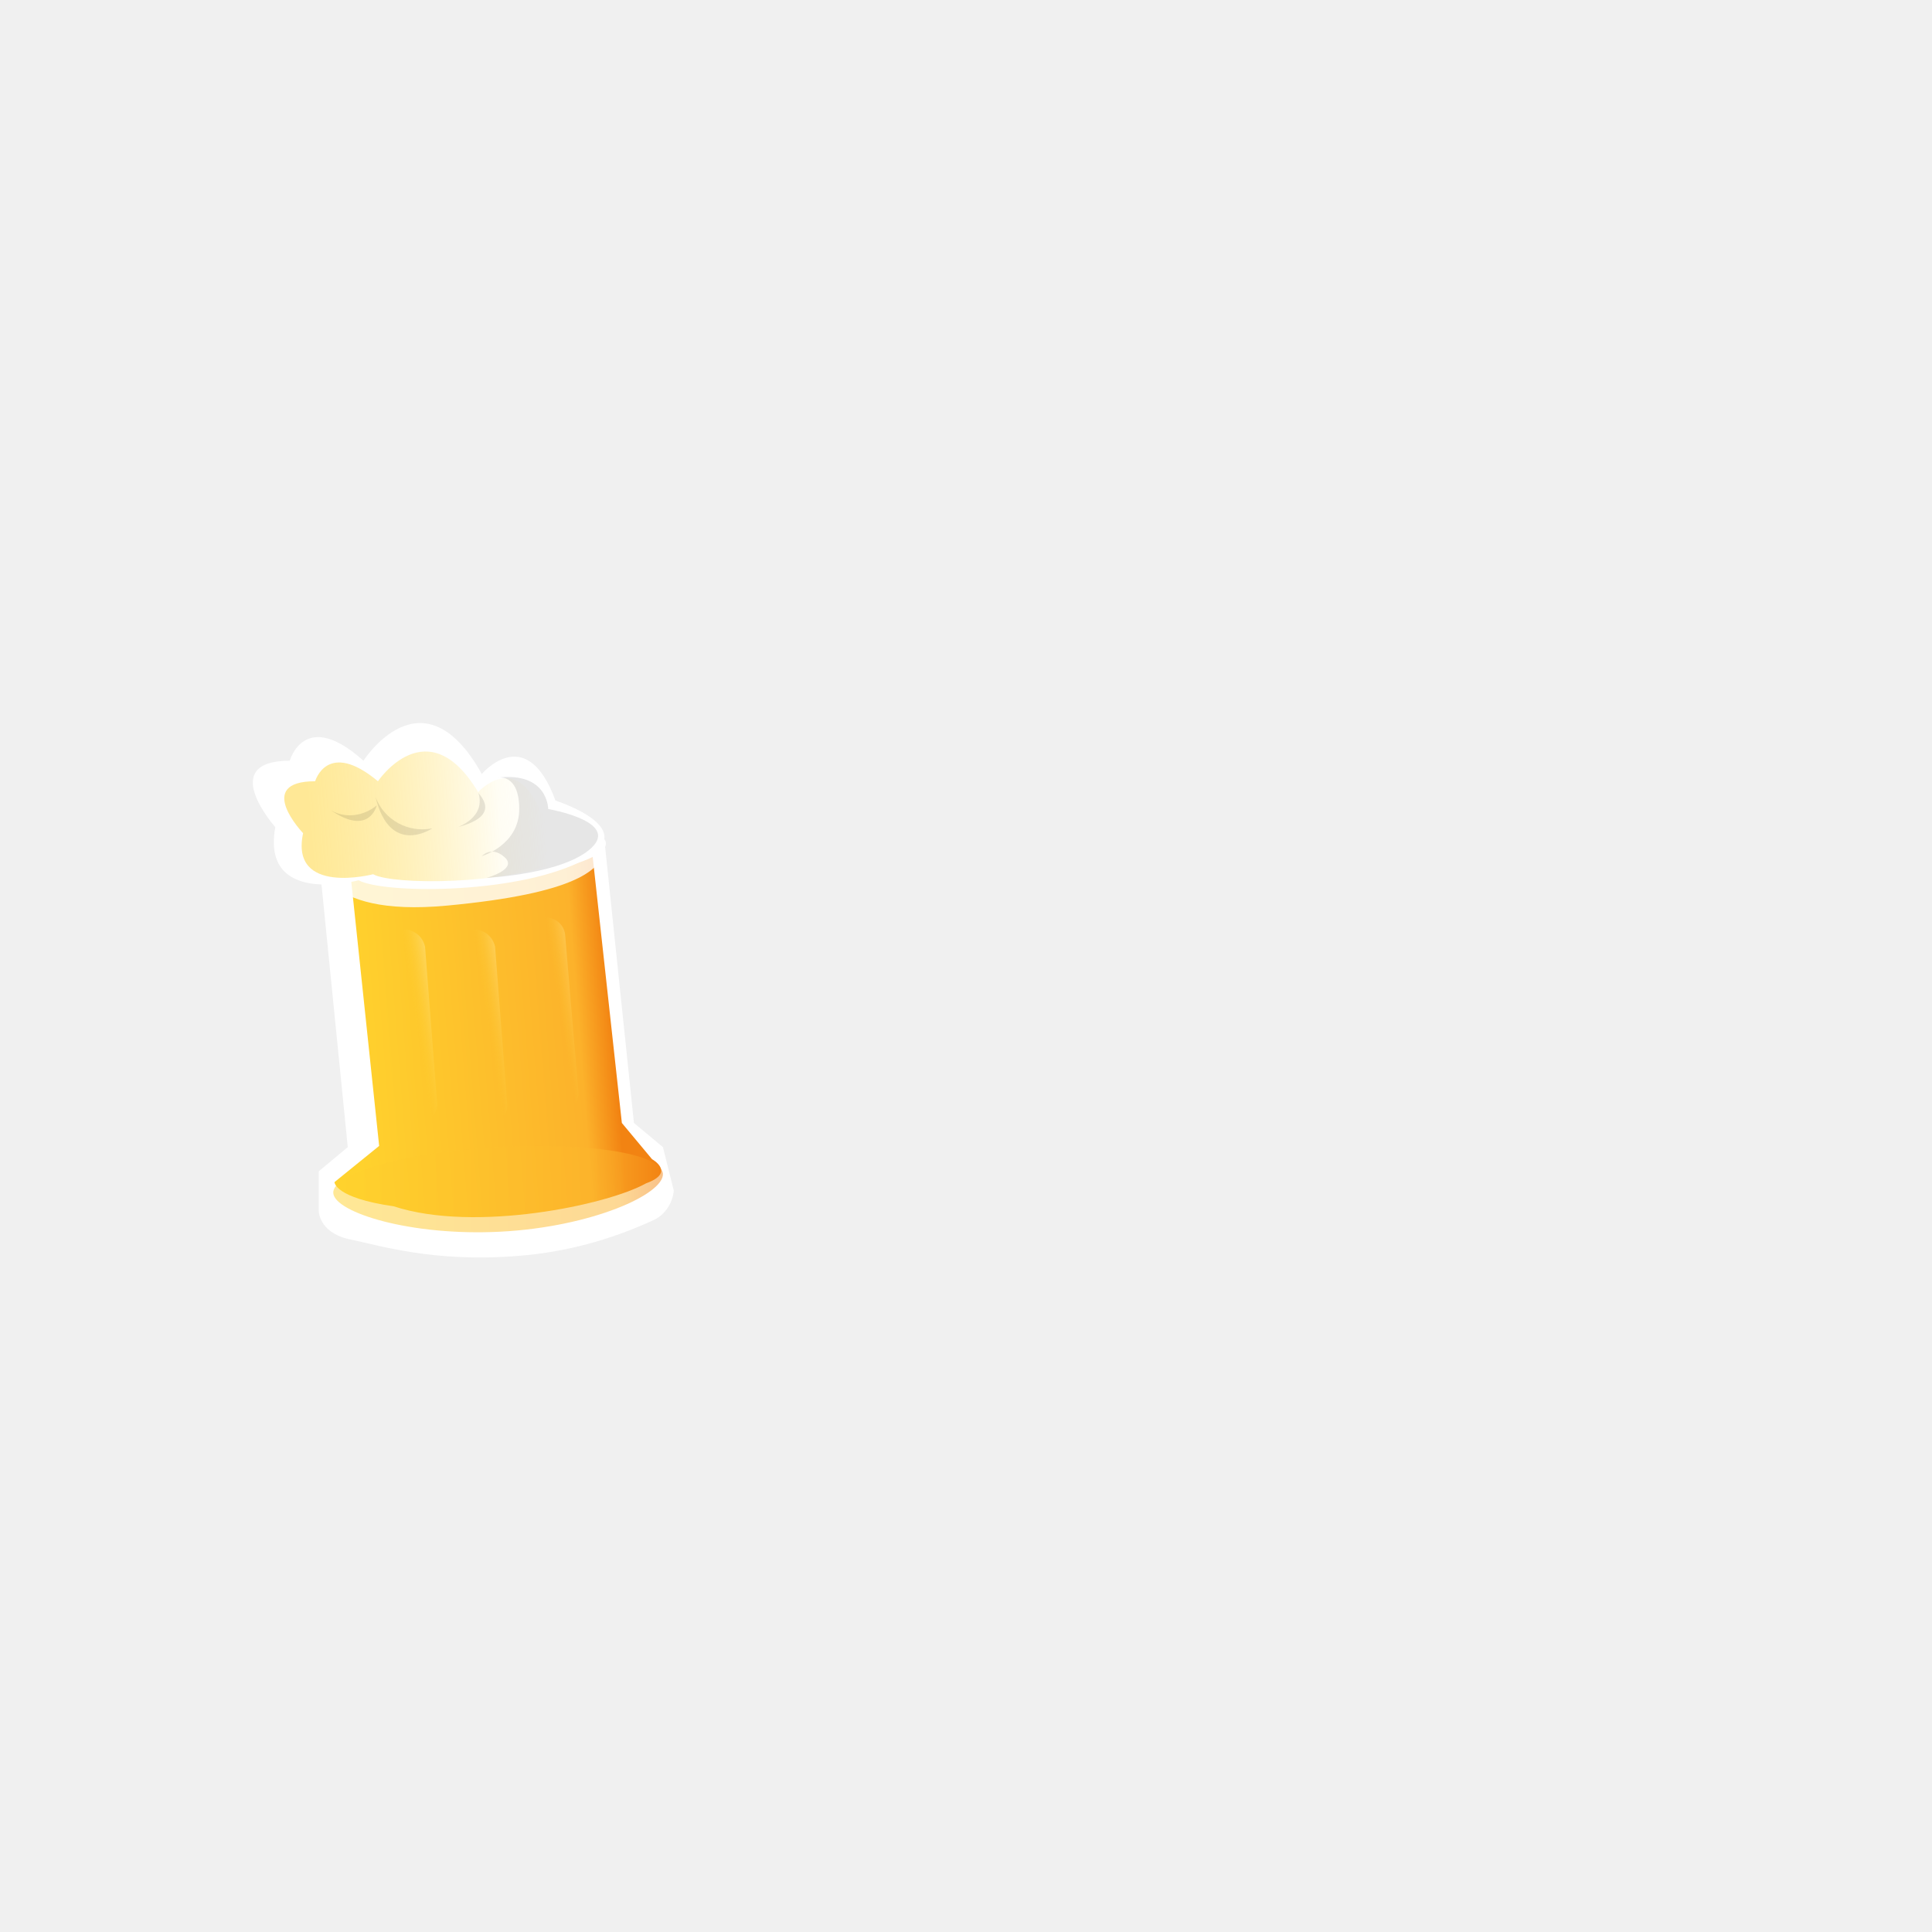
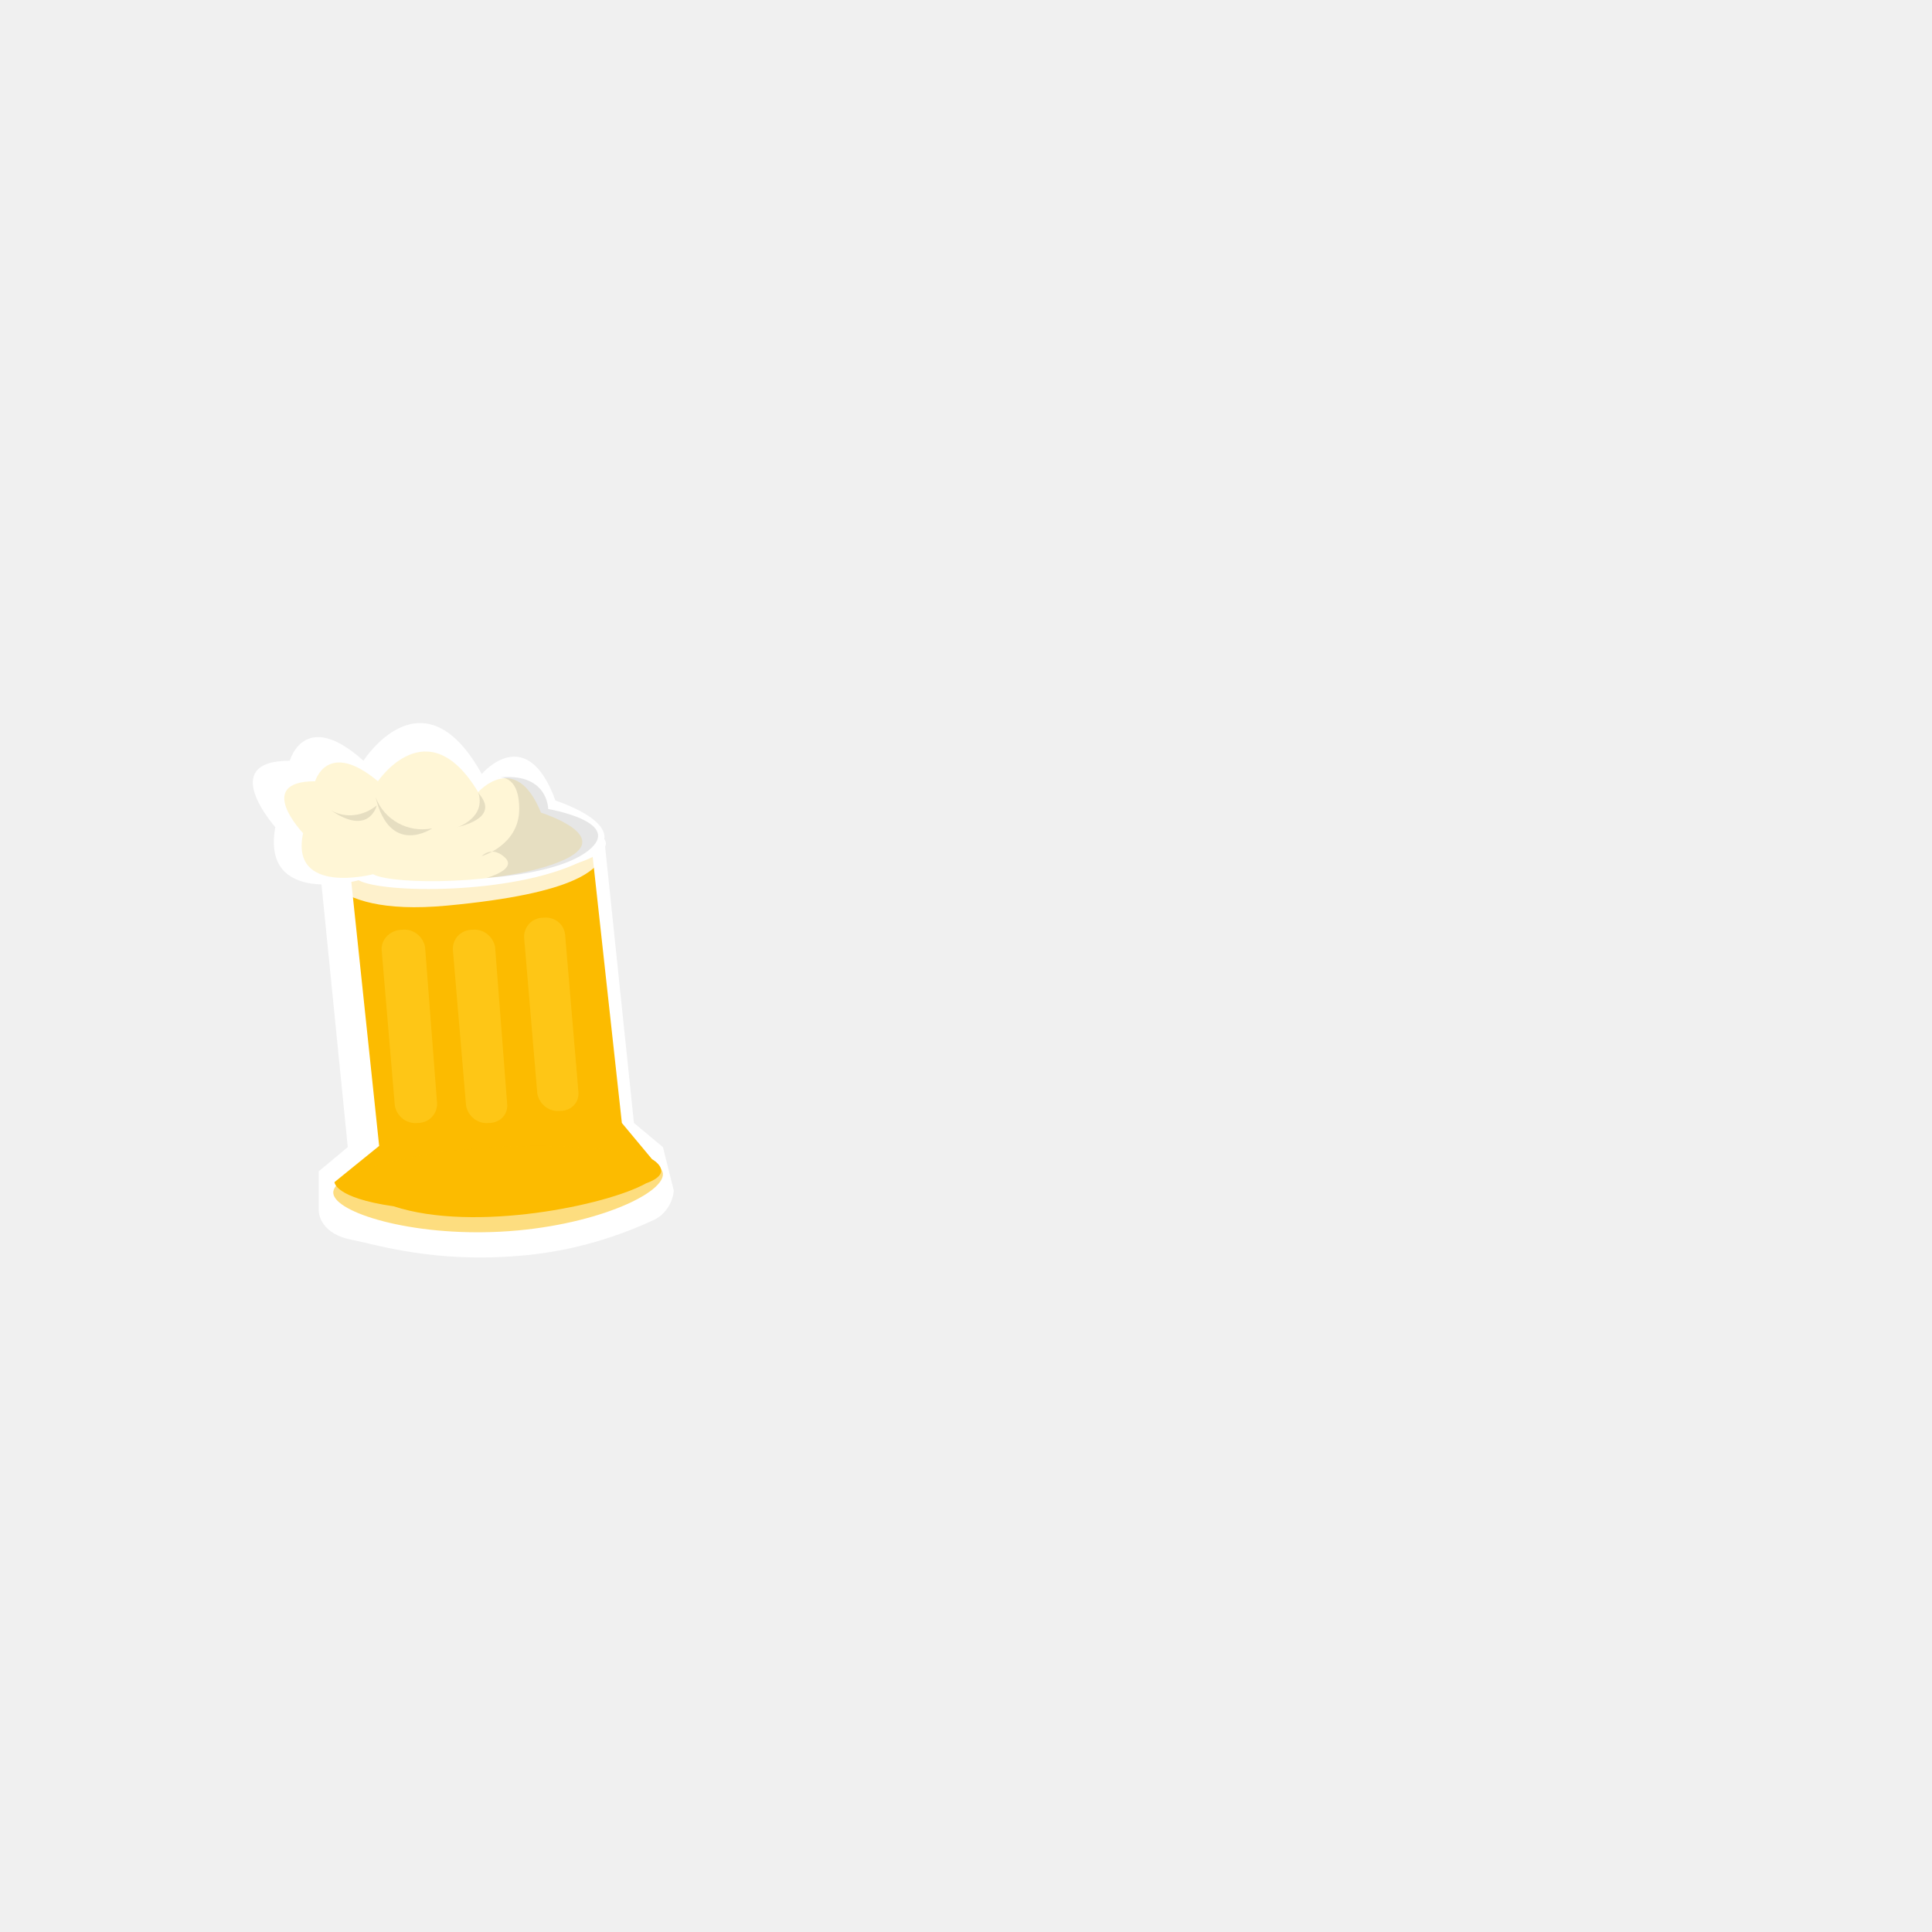
<svg xmlns="http://www.w3.org/2000/svg" version="1.1" id="Layer_1" x="0px" y="0px" viewBox="0 0 160 160" style="enable-background:new 0 0 160 160;" xml:space="preserve">
-   <style type="text/css">
+   <defs id="defs94" />
+   <style type="text/css" id="style2">
	.st0{fill:#FFFFFF;}
	.st1{fill:url(#SVGID_1_);}
	.st2{opacity:0.5;fill:url(#SVGID_2_);enable-background:new    ;}
	.st3{fill:url(#SVGID_3_);}
	.st4{fill:url(#SVGID_4_);}
	.st5{fill:url(#SVGID_5_);}
	.st6{fill:url(#SVGID_6_);}
	.st7{fill:url(#SVGID_7_);}
	.st8{opacity:0.1;}
</style>
-   <path class="st0" d="M26.4,71l2.4,24l-2.4,2v3.3c0,0,0,1.7,2.4,2.3c2.5,0.5,7.1,2,14.2,1.4c3.8-0.3,7.5-1.3,11-2.9  c1-0.4,1.7-1.4,1.8-2.5L54.9,95l-2.4-2l-2.4-23" />
+   <path class="st0" d="M26.4,71l2.4,24l-2.4,2v3.3c0,0,0,1.7,2.4,2.3c2.5,0.5,7.1,2,14.2,1.4c3.8-0.3,7.5-1.3,11-2.9  c1-0.4,1.7-1.4,1.8-2.5L54.9,95l-2.4-2l-2.4-23" id="path6" />
  <linearGradient id="SVGID_1_" gradientUnits="userSpaceOnUse" x1="29.073" y1="75.558" x2="50.723" y2="77.258" gradientTransform="matrix(1 0 0 -1 0 162)">
-     <stop offset="0" style="stop-color:#FFD22D" />
-     <stop offset="0.87" style="stop-color:#FCB22B" />
-     <stop offset="1" style="stop-color:#F28312" />
+     <stop offset="0" style="stop-color:#FFD22D" id="stop8" />
+     <stop offset="0.87" style="stop-color:#FCB22B" id="stop10" />
+     <stop offset="1" style="stop-color:#F28312" id="stop12" />
  </linearGradient>
-   <path class="st1" d="M28.9,71.2l2.5,23.7l-3.7,3c0,0,0,1.3,4.9,2c6.7,2.2,17.7-0.1,20.9-1.9c2.5-0.9,0.5-2,0.5-2l-2.5-3L49,70.2  L28.9,71.2z" />
-   <ellipse transform="matrix(0.9984 -5.651854e-02 5.651854e-02 0.9984 -3.9248 2.2749)" class="st0" cx="38.3" cy="70.5" rx="11.9" ry="2.5" />
+   <path class="st1" d="M28.9,71.2l2.5,23.7l-3.7,3c0,0,0,1.3,4.9,2c6.7,2.2,17.7-0.1,20.9-1.9c2.5-0.9,0.5-2,0.5-2l-2.5-3L49,70.2  L28.9,71.2z" id="path15" style="fill:#fcbb00;fill-opacity:1" />
+   <ellipse transform="matrix(0.9984 -5.651854e-02 5.651854e-02 0.9984 -3.9248 2.2749)" class="st0" cx="38.3" cy="70.5" rx="11.9" ry="2.5" id="ellipse17" />
  <linearGradient id="SVGID_2_" gradientUnits="userSpaceOnUse" x1="29.678" y1="63.673" x2="57.032" y2="63.673" gradientTransform="matrix(1 0 0 -1 -2.15 162.12)">
-     <stop offset="0" style="stop-color:#FFD22D" />
-     <stop offset="0.87" style="stop-color:#FCB22B" />
-     <stop offset="1" style="stop-color:#F28312" />
+     <stop offset="0" style="stop-color:#FFD22D" id="stop19" />
+     <stop offset="0.87" style="stop-color:#FCB22B" id="stop21" />
+     <stop offset="1" style="stop-color:#F28312" id="stop23" />
  </linearGradient>
-   <path class="st2" d="M54.9,97.2c0.1,1.7-5.9,4.4-13.4,4.8s-13.8-1.6-13.9-3.2s5.9-3.4,13.5-3.8S54.7,95.5,54.9,97.2z" />
+   <path class="st2" d="M54.9,97.2c0.1,1.7-5.9,4.4-13.4,4.8s-13.8-1.6-13.9-3.2s5.9-3.4,13.5-3.8S54.7,95.5,54.9,97.2z" id="path26" style="fill:#fcbb00;fill-opacity:1" />
  <linearGradient id="SVGID_3_" gradientUnits="userSpaceOnUse" x1="61.138" y1="540.057" x2="64.868" y2="540.347" gradientTransform="matrix(1 -7.000000e-02 -5.000000e-02 -0.8 0.33 521.25)">
-     <stop offset="0" style="stop-color:#FFD22D;stop-opacity:0" />
-     <stop offset="0.81" style="stop-color:#FFFCEF;stop-opacity:0.7" />
-     <stop offset="1" style="stop-color:#FFFFFF;stop-opacity:0.8" />
+     <stop offset="0" style="stop-color:#FFD22D;stop-opacity:0" id="stop28" />
+     <stop offset="0.81" style="stop-color:#FFFCEF;stop-opacity:0.7" id="stop30" />
+     <stop offset="1" style="stop-color:#FFFFFF;stop-opacity:0.8" id="stop32" />
  </linearGradient>
-   <path class="st3" d="M34.6,93L34.6,93c-0.9,0.1-1.7-0.5-1.9-1.4l-1.1-13c0-0.9,0.8-1.6,1.7-1.6c0,0,0,0,0,0l0,0  c0.9-0.1,1.7,0.5,1.9,1.4l1,13C36.2,92.3,35.5,93,34.6,93z" />
+   <path class="st3" d="M34.6,93L34.6,93c-0.9,0.1-1.7-0.5-1.9-1.4l-1.1-13c0-0.9,0.8-1.6,1.7-1.6c0,0,0,0,0,0l0,0  c0.9-0.1,1.7,0.5,1.9,1.4l1,13C36.2,92.3,35.5,93,34.6,93z" id="path35" style="fill:#ffd22d;fill-opacity:0.502" />
  <linearGradient id="SVGID_4_" gradientUnits="userSpaceOnUse" x1="67.059" y1="539.628" x2="70.789" y2="539.918" gradientTransform="matrix(1 -7.000000e-02 -5.000000e-02 -0.8 0.33 521.32)">
-     <stop offset="0" style="stop-color:#FFD22D;stop-opacity:0" />
-     <stop offset="0.81" style="stop-color:#FFFCEF;stop-opacity:0.7" />
-     <stop offset="1" style="stop-color:#FFFFFF;stop-opacity:0.8" />
+     <stop offset="0" style="stop-color:#FFD22D;stop-opacity:0" id="stop37" />
+     <stop offset="0.81" style="stop-color:#FFFCEF;stop-opacity:0.7" id="stop39" />
+     <stop offset="1" style="stop-color:#FFFFFF;stop-opacity:0.8" id="stop41" />
  </linearGradient>
-   <path class="st4" d="M40.5,93L40.5,93c-0.9,0.1-1.7-0.5-1.9-1.4l-1.1-13c0-0.9,0.7-1.6,1.6-1.6c0,0,0,0,0,0l0,0  c0.9-0.1,1.7,0.5,1.9,1.4l1,13C42.1,92.3,41.4,93,40.5,93z" />
+   <path class="st4" d="M40.5,93L40.5,93c-0.9,0.1-1.7-0.5-1.9-1.4l-1.1-13c0-0.9,0.7-1.6,1.6-1.6c0,0,0,0,0,0l0,0  c0.9-0.1,1.7,0.5,1.9,1.4l1,13C42.1,92.3,41.4,93,40.5,93z" id="path44" style="fill:#ffd22d;fill-opacity:0.502" />
  <linearGradient id="SVGID_5_" gradientUnits="userSpaceOnUse" x1="73.05" y1="540.432" x2="76.78" y2="540.722" gradientTransform="matrix(1 -7.000000e-02 -5.000000e-02 -0.8 0.34 521.38)">
-     <stop offset="0" style="stop-color:#FFD22D;stop-opacity:0" />
-     <stop offset="0.81" style="stop-color:#FFFCEF;stop-opacity:0.7" />
-     <stop offset="1" style="stop-color:#FFFFFF;stop-opacity:0.8" />
+     <stop offset="0" style="stop-color:#FFD22D;stop-opacity:0" id="stop46" />
+     <stop offset="0.81" style="stop-color:#FFFCEF;stop-opacity:0.7" id="stop48" />
+     <stop offset="1" style="stop-color:#FFFFFF;stop-opacity:0.8" id="stop50" />
  </linearGradient>
-   <path class="st5" d="M46.4,92L46.4,92c-0.9,0.1-1.7-0.5-1.9-1.4l-1.1-13c0-0.9,0.7-1.6,1.6-1.6c0,0,0,0,0,0l0,0  c0.9-0.1,1.7,0.5,1.8,1.4l1.1,13C48,91.3,47.3,92,46.4,92z" />
+   <path class="st5" d="M46.4,92L46.4,92c-0.9,0.1-1.7-0.5-1.9-1.4l-1.1-13c0-0.9,0.7-1.6,1.6-1.6c0,0,0,0,0,0l0,0  c0.9-0.1,1.7,0.5,1.8,1.4l1.1,13C48,91.3,47.3,92,46.4,92z" id="path53" style="fill:#ffd22d;fill-opacity:0.502" />
  <linearGradient id="SVGID_6_" gradientUnits="userSpaceOnUse" x1="21.214" y1="140.707" x2="21.384" y2="124.757" gradientTransform="matrix(1 0 0 -0.8 0 -1094.52)">
-     <stop offset="0" style="stop-color:#FFD22D;stop-opacity:0" />
-     <stop offset="0.81" style="stop-color:#FFFCEF;stop-opacity:0.7" />
-     <stop offset="1" style="stop-color:#FFFFFF;stop-opacity:0.8" />
+     <stop offset="0" style="stop-color:#FFD22D;stop-opacity:0" id="stop55" />
+     <stop offset="0.81" style="stop-color:#FFFCEF;stop-opacity:0.7" id="stop57" />
+     <stop offset="1" style="stop-color:#FFFFFF;stop-opacity:0.8" id="stop59" />
  </linearGradient>
-   <path class="st6" d="M50.1,70c0,2-2.4,4-13.1,5s-10.7-4-10.7-4" />
-   <path class="st0" d="M29.7,72.9c0,0-8.1,2.2-6.9-4.4c0,0-4.9-5.5,1.2-5.5c0,0,1.2-4.4,6.1,0c0,0,4.9-7.7,9.8,1.1  c0,0,3.7-4.4,6.1,2.2c0,0,7.6,2.4,2,5.1S31.7,74,29.7,72.9z" />
+   <path class="st6" d="M50.1,70c0,2-2.4,4-13.1,5s-10.7-4-10.7-4" id="path62" />
+   <path class="st0" d="M29.7,72.9c0,0-8.1,2.2-6.9-4.4c0,0-4.9-5.5,1.2-5.5c0,0,1.2-4.4,6.1,0c0,0,4.9-7.7,9.8,1.1  c0,0,3.7-4.4,6.1,2.2c0,0,7.6,2.4,2,5.1S31.7,74,29.7,72.9z" id="path64" />
  <linearGradient id="SVGID_7_" gradientUnits="userSpaceOnUse" x1="25.669" y1="93.608" x2="45.059" y2="95.128" gradientTransform="matrix(1 0 0 -1 0 162)">
-     <stop offset="0" style="stop-color:#FFD22D;stop-opacity:0.5" />
-     <stop offset="0.81" style="stop-color:#FFFCEF;stop-opacity:0.7" />
-     <stop offset="1" style="stop-color:#FFFFFF;stop-opacity:0.8" />
+     <stop offset="0" style="stop-color:#FFD22D;stop-opacity:0.5" id="stop66" />
+     <stop offset="0.81" style="stop-color:#FFFCEF;stop-opacity:0.7" id="stop68" />
+     <stop offset="1" style="stop-color:#FFFFFF;stop-opacity:0.8" id="stop70" />
  </linearGradient>
-   <path class="st7" d="M30.9,72.4c0,0-6.9,1.8-5.8-3.4c0,0-4.1-4.3,1-4.3c0,0,1-3.5,5.2,0c0,0,4.1-6.1,8.3,0.9c0,0,3.1-3.5,5.2,1.7  c0,0,6.4,2,1.7,4S32.5,73.3,30.9,72.4z" />
-   <g class="st8">
-     <path d="M41.2,64.4c0,0,1.8-0.4,1.8,2.6s-3.1,3.9-3.1,3.9s0.8-0.9,1.9,0.1s-1.5,1.7-1.5,1.7s6.4-0.3,8.7-2.5S45.4,67,45.4,67   S45.4,63.9,41.2,64.4z" />
+   <path class="st7" d="M30.9,72.4c0,0-6.9,1.8-5.8-3.4c0,0-4.1-4.3,1-4.3c0,0,1-3.5,5.2,0c0,0,4.1-6.1,8.3,0.9c0,0,3.1-3.5,5.2,1.7  c0,0,6.4,2,1.7,4S32.5,73.3,30.9,72.4z" id="path73" style="fill:#ffefae;fill-opacity:0.5" />
+   <g class="st8" id="g77">
+     <path d="M41.2,64.4c0,0,1.8-0.4,1.8,2.6s-3.1,3.9-3.1,3.9s0.8-0.9,1.9,0.1s-1.5,1.7-1.5,1.7s6.4-0.3,8.7-2.5S45.4,67,45.4,67   S45.4,63.9,41.2,64.4z" id="path75" />
  </g>
-   <g class="st8">
-     <path d="M31.1,66c0.7,1.9,2.7,3,4.7,2.6C35.8,68.6,32.3,71,31.1,66z" />
+   <g class="st8" id="g81">
+     <path d="M31.1,66c0.7,1.9,2.7,3,4.7,2.6C35.8,68.6,32.3,71,31.1,66z" id="path79" />
  </g>
-   <g class="st8">
-     <path d="M27.4,67.1c1.2,0.7,2.7,0.5,3.8-0.4C31.2,66.7,30.6,69.3,27.4,67.1z" />
+   <g class="st8" id="g85">
+     <path d="M27.4,67.1c1.2,0.7,2.7,0.5,3.8-0.4C31.2,66.7,30.6,69.3,27.4,67.1z" id="path83" />
  </g>
-   <g class="st8">
-     <path d="M37.9,68.5c0,0,2.4-0.8,1.7-2.9C39.5,65.7,41.8,67.5,37.9,68.5z" />
+   <g class="st8" id="g89">
+     <path d="M37.9,68.5c0,0,2.4-0.8,1.7-2.9C39.5,65.7,41.8,67.5,37.9,68.5z" id="path87" />
  </g>
</svg>
